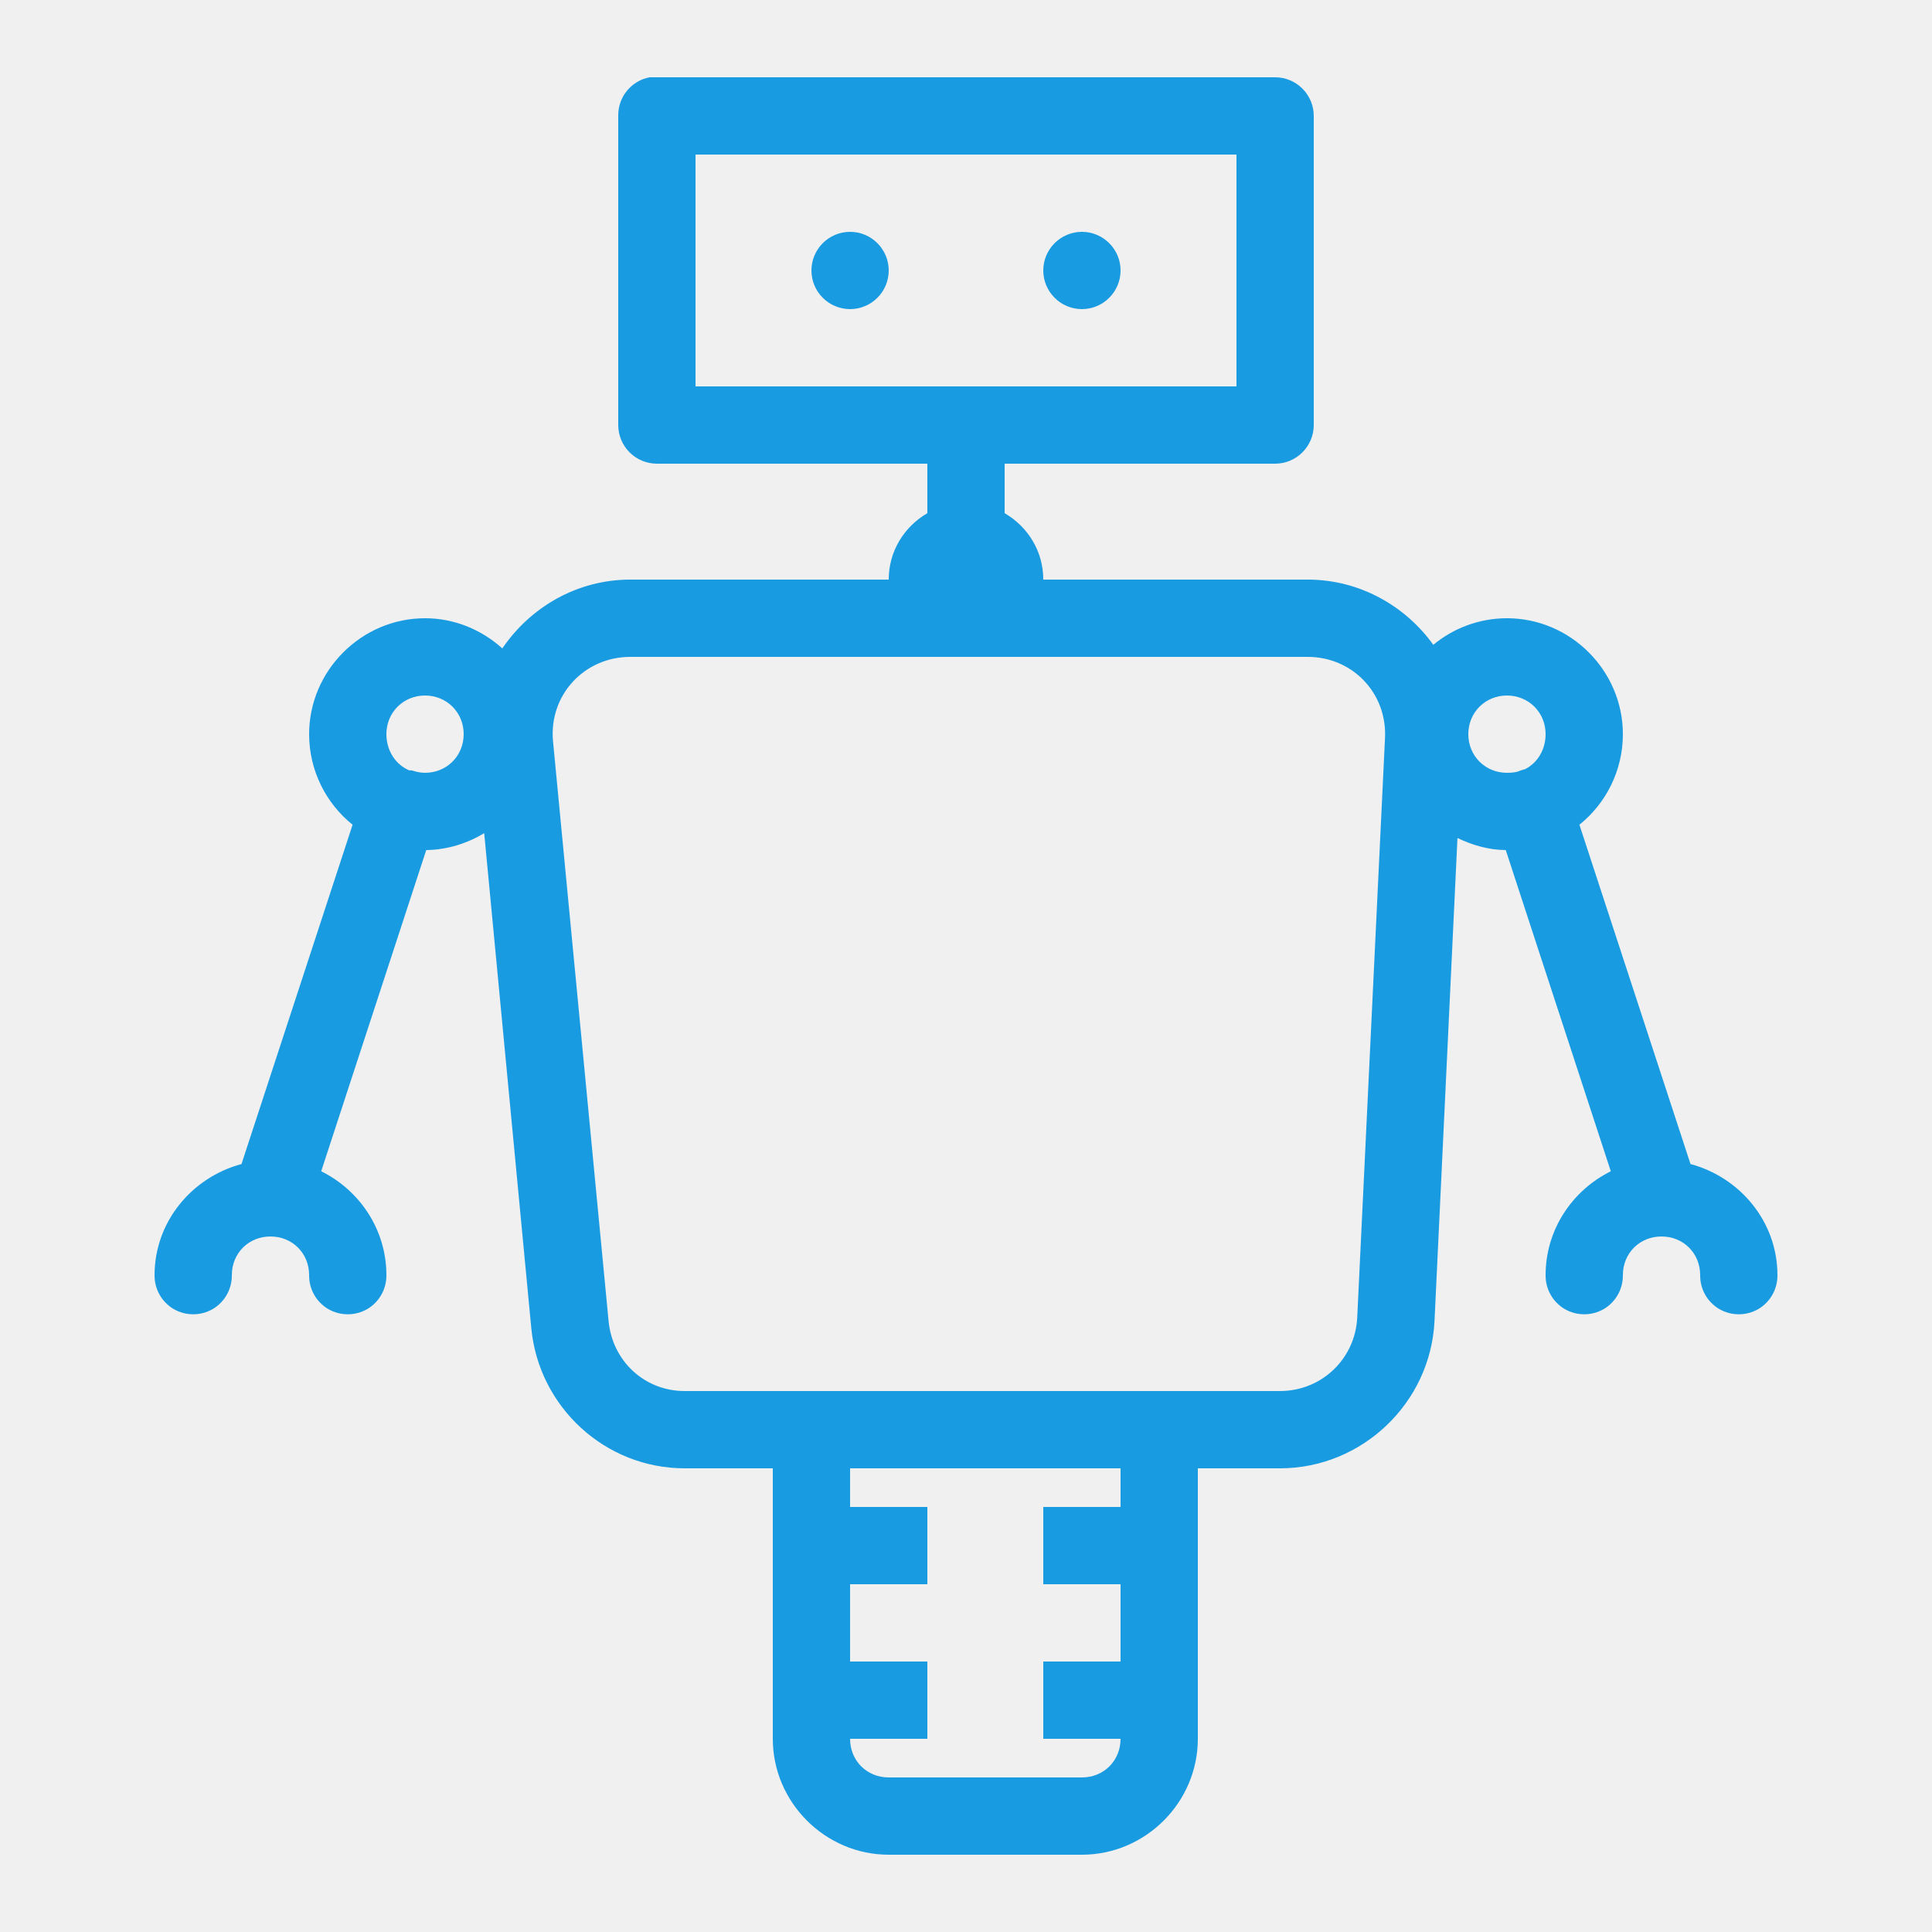
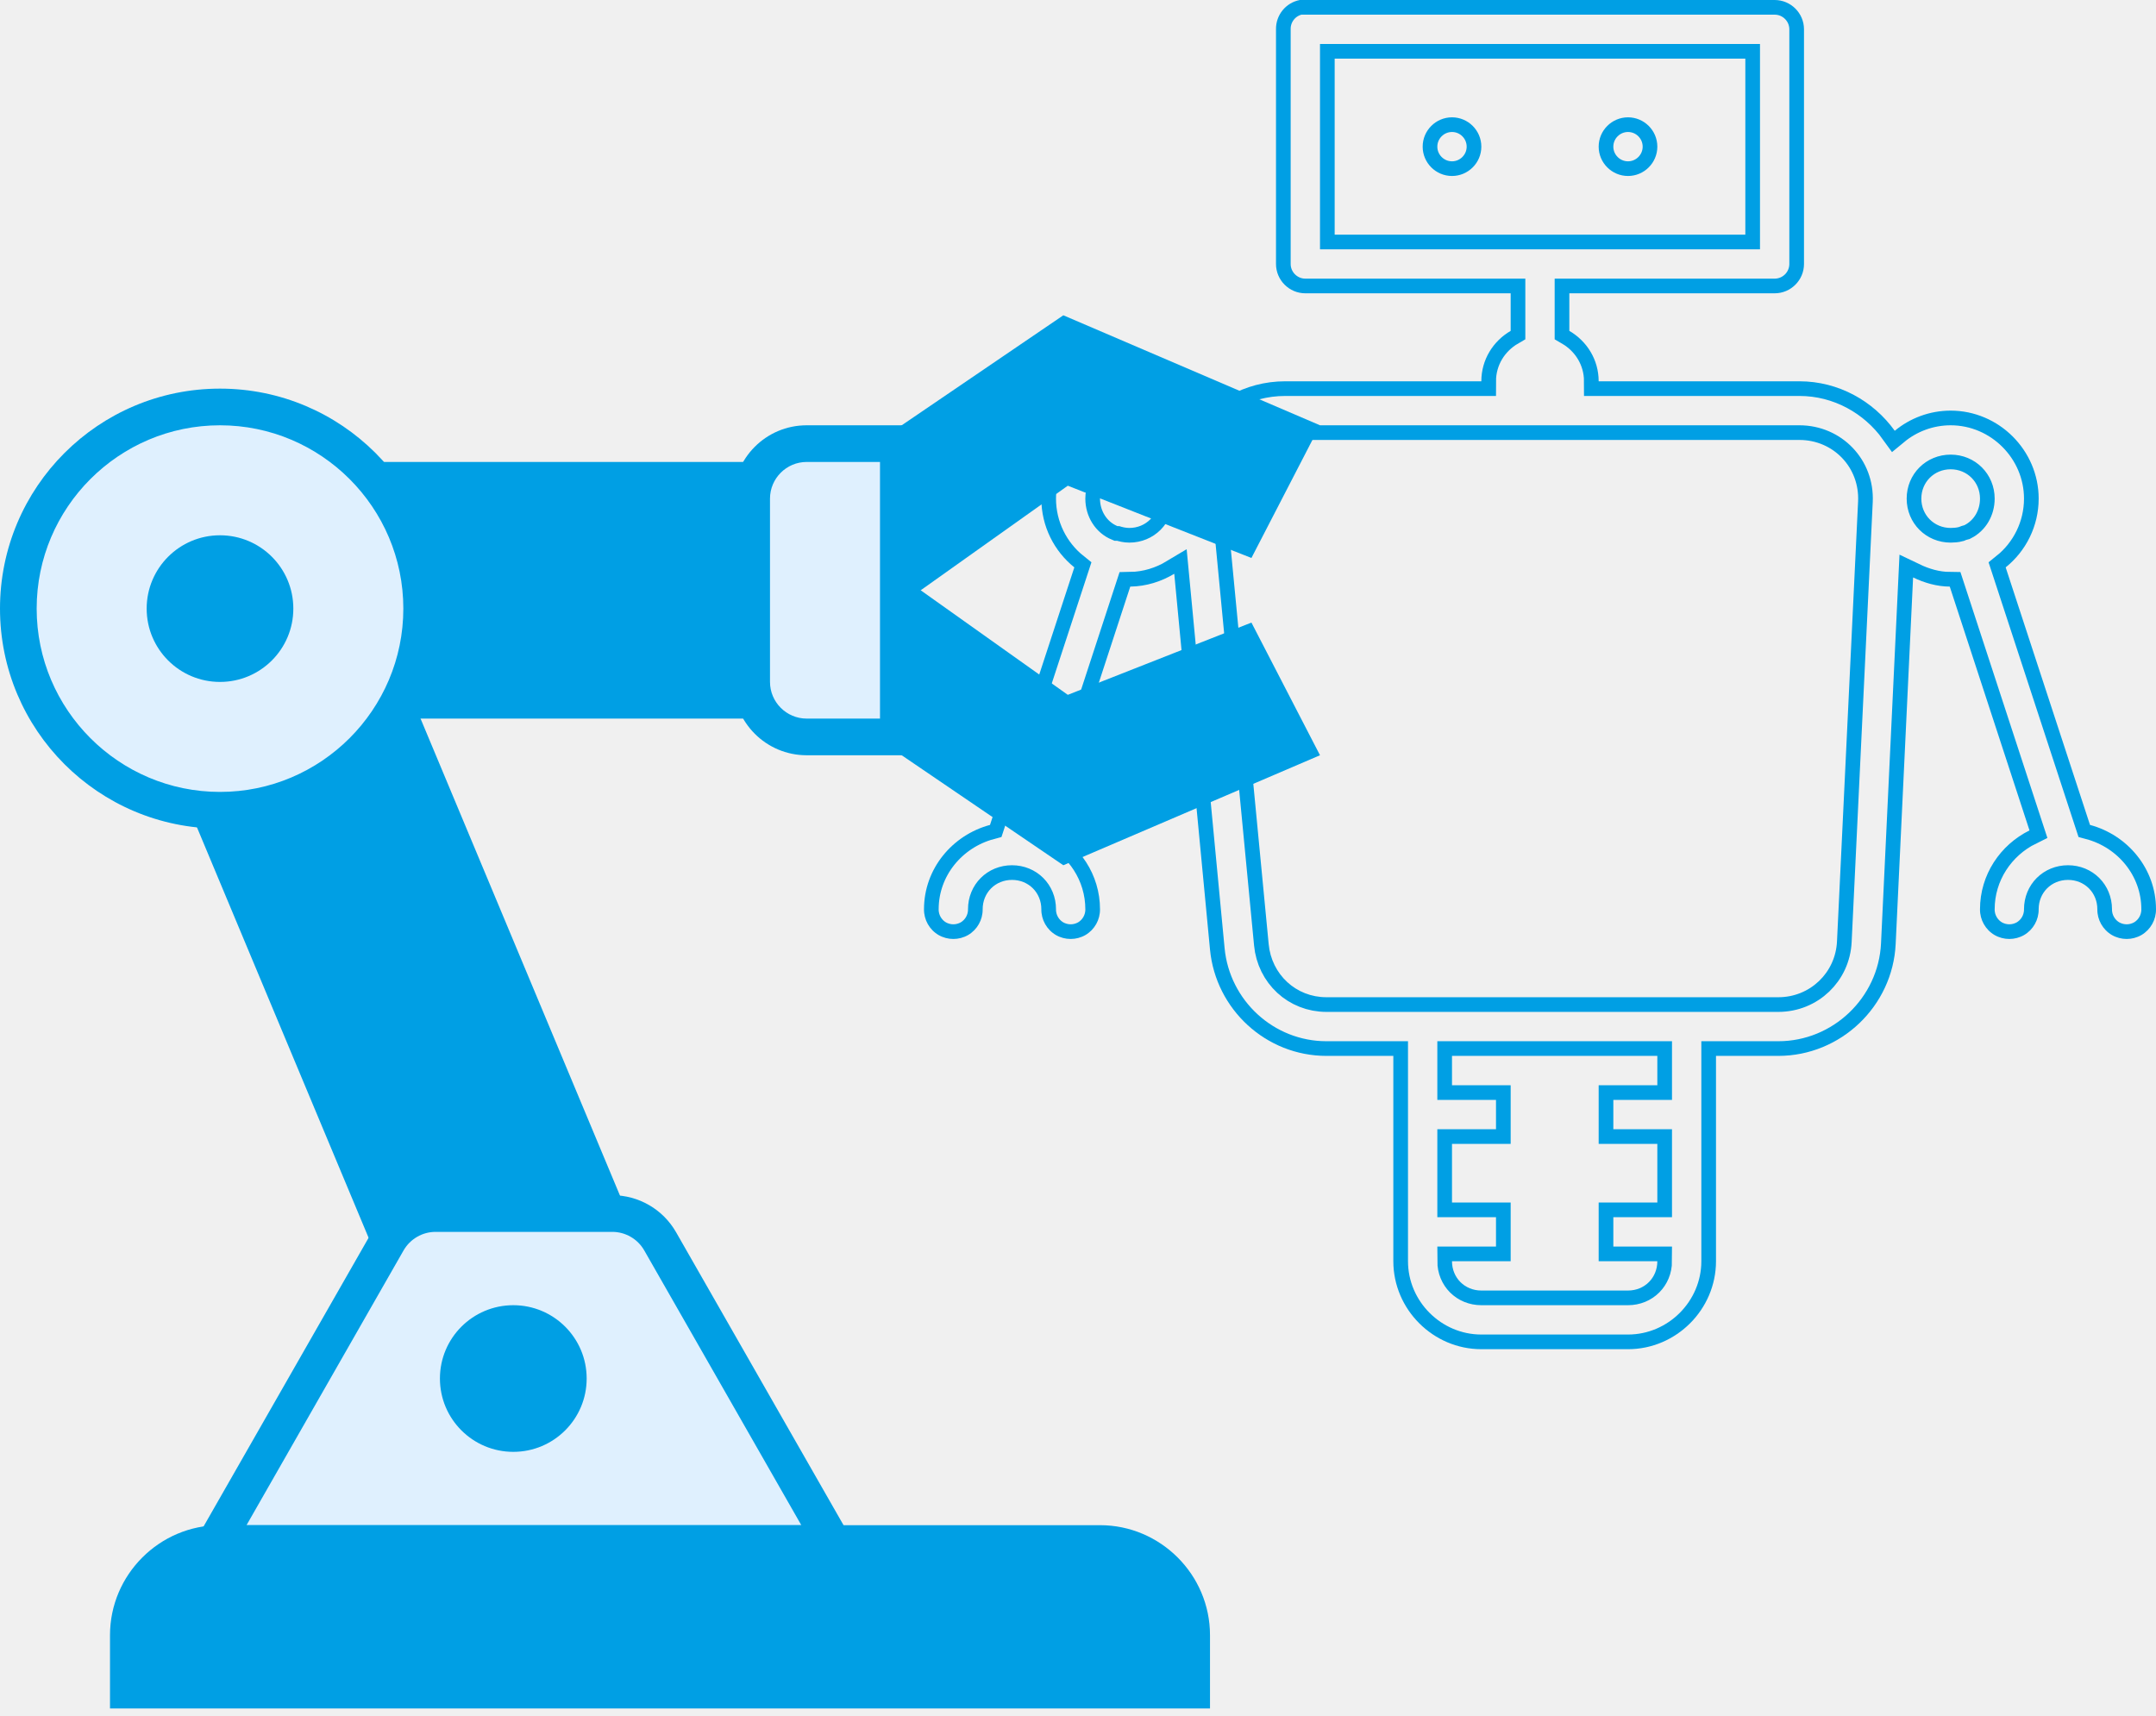
- <svg xmlns="http://www.w3.org/2000/svg" width="100" height="100" viewBox="0 0 100 100" fill="none">
-   <path d="M33.625 4C32.672 4.18 31.984 5.023 32 6V22C32 23.102 32.898 24 34 24H48V26.562C46.805 27.258 46 28.523 46 30H32.625C29.859 30 27.445 31.438 26 33.562C24.938 32.602 23.531 32 22 32C18.711 32 16 34.711 16 38C16 39.883 16.875 41.586 18.25 42.688L12.5 60.25C9.938 60.938 8 63.234 8 66C7.992 66.719 8.367 67.391 8.992 67.758C9.617 68.117 10.383 68.117 11.008 67.758C11.633 67.391 12.008 66.719 12 66C12 64.867 12.867 64 14 64C15.133 64 16 64.867 16 66C15.992 66.719 16.367 67.391 16.992 67.758C17.617 68.117 18.383 68.117 19.008 67.758C19.633 67.391 20.008 66.719 20 66C20 63.648 18.617 61.609 16.625 60.625L22.062 44C23.156 43.984 24.18 43.656 25.062 43.125L27.5 68.75C27.891 72.836 31.328 76 35.438 76H40V90C40 93.289 42.711 96 46 96H56C59.289 96 62 93.289 62 90V76H66.25C70.5 76 74.047 72.617 74.25 68.375L75.438 43.375C76.203 43.742 77.039 43.992 77.938 44L83.375 60.625C81.383 61.609 80 63.648 80 66C79.992 66.719 80.367 67.391 80.992 67.758C81.617 68.117 82.383 68.117 83.008 67.758C83.633 67.391 84.008 66.719 84 66C84 64.867 84.867 64 86 64C87.133 64 88 64.867 88 66C87.992 66.719 88.367 67.391 88.992 67.758C89.617 68.117 90.383 68.117 91.008 67.758C91.633 67.391 92.008 66.719 92 66C92 63.234 90.062 60.938 87.5 60.25L81.75 42.688C83.125 41.586 84 39.883 84 38C84 34.711 81.289 32 78 32C76.562 32 75.227 32.516 74.188 33.375C72.734 31.352 70.359 30 67.688 30H54C54 28.523 53.195 27.258 52 26.562V24H66C67.102 24 68 23.102 68 22V6C68 4.898 67.102 4 66 4H34C33.938 4 33.875 4 33.812 4C33.75 4 33.688 4 33.625 4ZM36 8H64V20H36V8ZM44 12C42.898 12 42 12.898 42 14C42 15.102 42.898 16 44 16C45.102 16 46 15.102 46 14C46 12.898 45.102 12 44 12ZM56 12C54.898 12 54 12.898 54 14C54 15.102 54.898 16 56 16C57.102 16 58 15.102 58 14C58 12.898 57.102 12 56 12ZM32.625 34H67.688C70 34 71.797 35.875 71.688 38.188L70.25 68.188C70.148 70.336 68.406 72 66.25 72H35.438C33.359 72 31.695 70.445 31.5 68.375L28.625 38.375C28.398 35.992 30.234 34 32.625 34ZM22 36C23.125 36 24 36.875 24 38C24 39.125 23.125 40 22 40C21.758 40 21.523 39.945 21.312 39.875C21.273 39.875 21.227 39.875 21.188 39.875C20.469 39.578 20 38.844 20 38C20 36.875 20.875 36 22 36ZM78 36C79.125 36 80 36.875 80 38C80 38.797 79.586 39.484 78.938 39.812C78.812 39.844 78.68 39.883 78.562 39.938C78.391 39.984 78.195 40 78 40C76.875 40 76 39.125 76 38C76 36.875 76.875 36 78 36ZM44 76H58V78H54V82H58V86H54V90H58C58 91.133 57.133 92 56 92H46C44.867 92 44 91.133 44 90H48V86H44V82H48V78H44V76Z" stroke="transparent" stroke-width="2" fill="#199BE2" />
+ <svg xmlns="http://www.w3.org/2000/svg" width="147" height="117" viewBox="0 0 147 117" fill="none">
+   <g clip-path="url(#clip0_606_6)">
+     <path d="M54.023 35.587L72.638 22.918L88.275 29.62L84.733 36.47L72.632 31.71L57.888 42.19L54.023 35.587Z" fill="#009FE4" />
+     <path d="M72.775 24.337L86.547 30.24L84.142 34.895L73.722 30.793L72.463 30.297L71.358 31.082L58.278 40.38L55.693 35.962L72.775 24.337ZM72.5 21.5L52.355 35.21L57.5 44L72.805 33.12L85.325 38.047L90 29L72.5 21.5Z" fill="#009FE4" />
+     <path d="M54.023 44.913L57.888 38.31L72.632 48.79L84.733 44.03L88.275 50.88L72.638 57.583L54.023 44.913Z" fill="#009FE4" />
+     <path d="M58.278 40.12L71.358 49.417L72.463 50.203L73.722 49.708L84.142 45.605L86.547 50.26L72.775 56.163L55.693 44.538L58.278 40.12ZM57.5 36.5L52.355 45.29L72.5 59L90 51.5L85.325 42.453L72.805 47.38L57.5 36.5Z" fill="#009FE4" />
+     <path d="M23.74 32.75H56.25V47.75H23.74V32.75Z" fill="#009FE4" />
+     <path d="M55 34V46.5H24.99V34H55ZM57.5 31.5H22.49V49H57.5V31.5Z" fill="#009FE4" />
+     <path d="M9.725 44.305L23.462 39.778L46.708 95.373L32.968 99.9L9.725 44.305Z" fill="#009FE4" />
+     <path d="M22.755 41.325L45.032 94.608L33.675 98.353L11.398 45.07L22.755 41.325ZM24.17 38.227L8.047 43.542L32.26 101.452L48.38 96.138L24.17 38.227Z" fill="#009FE4" />
+     <path d="M15 27.75C11.353 27.75 7.856 29.199 5.277 31.777C2.699 34.356 1.25 37.853 1.25 41.5C1.25 45.147 2.699 48.644 5.277 51.223C7.856 53.801 11.353 55.25 15 55.25C18.647 55.25 22.144 53.801 24.723 51.223C27.301 48.644 28.75 45.147 28.75 41.5C28.75 37.853 27.301 34.356 24.723 31.777C22.144 29.199 18.647 27.75 15 27.75Z" fill="#DFF0FE" />
+     <path d="M15 29C21.892 29 27.5 34.608 27.5 41.5C27.5 48.392 21.892 54 15 54C8.107 54 2.5 48.392 2.5 41.5C2.5 34.608 8.107 29 15 29ZM15 26.5C6.715 26.5 0 33.215 0 41.5C0 49.785 6.715 56.5 15 56.5C23.285 56.5 30 49.785 30 41.5C30 33.215 23.285 26.5 15 26.5Z" fill="#009FE4" />
+     <path d="M55 50.25C52.932 50.25 51.25 48.568 51.25 46.5V34C51.25 31.933 52.932 30.25 55 30.25H61.25V50.25H55Z" fill="#DFF0FE" />
+     <path d="M60 31.5V49H55C53.623 49 52.5 47.877 52.5 46.5V34C52.5 32.623 53.623 31.5 55 31.5H60ZM62.5 29H55C52.237 29 50 31.238 50 34V46.5C50 49.263 52.237 51.5 55 51.5H62.5V29Z" fill="#009FE4" />
+     <path d="M14.652 105.25L26.435 84.642C27.102 83.475 28.352 82.75 29.698 82.75H41.745C43.09 82.75 44.34 83.475 45.008 84.642L56.79 105.25H14.652Z" fill="#DFF0FE" />
+     <path d="M41.748 84C42.645 84 43.48 84.485 43.925 85.263L54.635 104H16.808L27.517 85.263C27.965 84.485 28.797 84 29.695 84H41.748ZM41.748 81.5H29.698C27.9 81.5 26.24 82.463 25.35 84.022L12.5 106.5H58.943L46.095 84.022C45.203 82.463 43.545 81.5 41.748 81.5Z" fill="#009FE4" />
+     <path d="M15 37.75C14.005 37.75 13.052 38.145 12.348 38.848C11.645 39.552 11.25 40.505 11.25 41.5C11.25 42.495 11.645 43.448 12.348 44.152C13.052 44.855 14.005 45.25 15 45.25C15.995 45.25 16.948 44.855 17.652 44.152C18.355 43.448 18.75 42.495 18.75 41.5C18.75 40.505 18.355 39.552 17.652 38.848C16.948 38.145 15.995 37.75 15 37.75Z" fill="#009FE4" />
+     <path d="M15 39C16.378 39 17.5 40.123 17.5 41.5C17.5 42.877 16.378 44 15 44C13.623 44 12.5 42.877 12.5 41.5C12.5 40.123 13.623 39 15 39ZM15 36.5C12.238 36.5 10 38.737 10 41.5C10 44.263 12.238 46.5 15 46.5C17.762 46.5 20 44.263 20 41.5C20 38.737 17.762 36.5 15 36.5Z" fill="#009FE4" />
+     <path d="M34.998 90.25C34.003 90.25 33.049 90.645 32.346 91.348C31.643 92.052 31.247 93.005 31.247 94C31.247 94.995 31.643 95.948 32.346 96.652C33.049 97.355 34.003 97.75 34.998 97.75C35.992 97.75 36.946 97.355 37.649 96.652C38.352 95.948 38.748 94.995 38.748 94C38.748 93.005 38.352 92.052 37.649 91.348C36.946 90.645 35.992 90.25 34.998 90.25Z" fill="#009FE4" />
+     <path d="M34.998 91.5C36.377 91.5 37.5 92.623 37.5 94C37.5 95.377 36.377 96.5 34.998 96.5C33.617 96.5 32.495 95.377 32.495 94C32.495 92.623 33.62 91.5 34.998 91.5ZM34.998 89C32.235 89 29.995 91.237 29.995 94C29.995 96.763 32.235 99 34.998 99C37.76 99 40 96.763 40 94C40 91.237 37.76 89 34.998 89Z" fill="#009FE4" />
+     <path d="M8.75 115.25V111.5C8.75 108.053 11.553 105.25 15 105.25H75C78.448 105.25 81.25 108.053 81.25 111.5V115.25H8.75Z" fill="#009FE4" />
+     <path d="M75 106.5C77.757 106.5 80 108.742 80 111.5V114H10V111.5C10 108.742 12.242 106.5 15 106.5H75ZM75 104H15C10.875 104 7.5 107.375 7.5 111.5V116.5H82.5V111.5C82.5 107.375 79.125 104 75 104Z" fill="#009FE4" />
+     <mask id="mask0_606_6" style="mask-type:luminance" maskUnits="userSpaceOnUse" x="63" y="0" width="85" height="92">
+       <path d="M88.625 0C87.672 0.18 86.984 1.023 87 2V18C87 19.102 87.899 20 89 20H103V22.562C101.805 23.258 101 24.523 101 26H87.625C84.859 26 82.445 27.438 81 29.562C79.938 28.602 78.531 28 77 28C73.711 28 71 30.711 71 34C71 35.883 71.875 37.586 73.25 38.688L67.5 56.25C64.938 56.938 63 59.234 63 62C62.992 62.719 63.367 63.391 63.992 63.758C64.617 64.117 65.383 64.117 66.008 63.758C66.633 63.391 67.008 62.719 67 62C67 60.867 67.867 60 69 60C70.133 60 71 60.867 71 62C70.992 62.719 71.367 63.391 71.992 63.758C72.617 64.117 73.383 64.117 74.008 63.758C74.633 63.391 75.008 62.719 75 62C75 59.648 73.617 57.609 71.625 56.625L77.063 40C78.156 39.984 79.18 39.656 80.063 39.125L82.5 64.75C82.891 68.836 86.328 72 90.438 72H95V86C95 89.289 97.711 92 101 92H111C114.289 92 117 89.289 117 86V72H121.25C125.5 72 129.047 68.617 129.25 64.375L130.438 39.375C131.203 39.742 132.039 39.992 132.938 40L138.375 56.625C136.383 57.609 135 59.648 135 62C134.992 62.719 135.367 63.391 135.992 63.758C136.617 64.117 137.383 64.117 138.008 63.758C138.633 63.391 139.008 62.719 139 62C139 60.867 139.867 60 141 60C142.133 60 143 60.867 143 62C142.992 62.719 143.367 63.391 143.992 63.758C144.617 64.117 145.383 64.117 146.008 63.758C146.633 63.391 147.008 62.719 147 62C147 59.234 145.063 56.938 142.5 56.25L136.75 38.688C138.125 37.586 139 35.883 139 34C139 30.711 136.289 28 133 28C131.563 28 130.227 28.516 129.188 29.375C127.734 27.352 125.359 26 122.688 26H109C109 24.523 108.195 23.258 107 22.562V20H121C122.102 20 123 19.102 123 18V2C123 0.898 122.102 0 121 0H89C88.938 0 88.875 0 88.813 0C88.75 0 88.688 0 88.625 0ZM91 4H119V16H91V4ZM99 8C97.899 8 97 8.898 97 10C97 11.102 97.899 12 99 12C100.102 12 101 11.102 101 10C101 8.898 100.102 8 99 8ZM111 8C109.899 8 109 8.898 109 10C109 11.102 109.899 12 111 12C112.102 12 113 11.102 113 10C113 8.898 112.102 8 111 8ZM87.625 30H122.688C125 30 126.797 31.875 126.688 34.188L125.25 64.188C125.149 66.336 123.406 68 121.25 68H90.438C88.359 68 86.695 66.445 86.5 64.375L83.625 34.375C83.399 31.992 85.234 30 87.625 30ZM77 32C78.125 32 79 32.875 79 34C79 35.125 78.125 36 77 36C76.758 36 76.524 35.945 76.313 35.875C76.274 35.875 76.227 35.875 76.188 35.875C75.469 35.578 75 34.844 75 34C75 32.875 75.875 32 77 32ZM133 32C134.125 32 135 32.875 135 34C135 34.797 134.586 35.484 133.938 35.812C133.813 35.844 133.68 35.883 133.563 35.938C133.391 35.984 133.195 36 133 36C131.875 36 131 35.125 131 34C131 32.875 131.875 32 133 32ZM99 72H113V74H109V78H113V82H109V86H113C113 87.133 112.133 88 111 88H101C99.867 88 99 87.133 99 86H103V82H99V78H103V74H99V72Z" fill="white" />
+     </mask>
+     <g mask="url(#mask0_606_6)">
+       <path d="M88.625 0C87.672 0.18 86.984 1.023 87 2V18C87 19.102 87.899 20 89 20H103V22.562C101.805 23.258 101 24.523 101 26H87.625C84.859 26 82.445 27.438 81 29.562C79.938 28.602 78.531 28 77 28C73.711 28 71 30.711 71 34C71 35.883 71.875 37.586 73.25 38.688L67.5 56.25C64.938 56.938 63 59.234 63 62C62.992 62.719 63.367 63.391 63.992 63.758C64.617 64.117 65.383 64.117 66.008 63.758C66.633 63.391 67.008 62.719 67 62C67 60.867 67.867 60 69 60C70.133 60 71 60.867 71 62C70.992 62.719 71.367 63.391 71.992 63.758C72.617 64.117 73.383 64.117 74.008 63.758C74.633 63.391 75.008 62.719 75 62C75 59.648 73.617 57.609 71.625 56.625L77.063 40C78.156 39.984 79.18 39.656 80.063 39.125L82.5 64.75C82.891 68.836 86.328 72 90.438 72H95V86C95 89.289 97.711 92 101 92H111C114.289 92 117 89.289 117 86V72H121.25C125.5 72 129.047 68.617 129.25 64.375L130.438 39.375C131.203 39.742 132.039 39.992 132.938 40L138.375 56.625C136.383 57.609 135 59.648 135 62C134.992 62.719 135.367 63.391 135.992 63.758C136.617 64.117 137.383 64.117 138.008 63.758C138.633 63.391 139.008 62.719 139 62C139 60.867 139.867 60 141 60C142.133 60 143 60.867 143 62C142.992 62.719 143.367 63.391 143.992 63.758C144.617 64.117 145.383 64.117 146.008 63.758C146.633 63.391 147.008 62.719 147 62C147 59.234 145.063 56.938 142.5 56.25L136.75 38.688C138.125 37.586 139 35.883 139 34C139 30.711 136.289 28 133 28C131.563 28 130.227 28.516 129.188 29.375C127.734 27.352 125.359 26 122.688 26H109C109 24.523 108.195 23.258 107 22.562V20H121C122.102 20 123 19.102 123 18V2C123 0.898 122.102 0 121 0H89C88.938 0 88.875 0 88.813 0C88.75 0 88.688 0 88.625 0ZM91 4H119V16H91V4ZM99 8C97.899 8 97 8.898 97 10C97 11.102 97.899 12 99 12C100.102 12 101 11.102 101 10C101 8.898 100.102 8 99 8ZM111 8C109.899 8 109 8.898 109 10C109 11.102 109.899 12 111 12C112.102 12 113 11.102 113 10C113 8.898 112.102 8 111 8ZM87.625 30H122.688C125 30 126.797 31.875 126.688 34.188L125.25 64.188C125.149 66.336 123.406 68 121.25 68H90.438C88.359 68 86.695 66.445 86.5 64.375L83.625 34.375C83.399 31.992 85.234 30 87.625 30ZM77 32C78.125 32 79 32.875 79 34C79 35.125 78.125 36 77 36C76.758 36 76.524 35.945 76.313 35.875C76.274 35.875 76.227 35.875 76.188 35.875C75.469 35.578 75 34.844 75 34C75 32.875 75.875 32 77 32ZM133 32C134.125 32 135 32.875 135 34C135 34.797 134.586 35.484 133.938 35.812C133.813 35.844 133.68 35.883 133.563 35.938C133.391 35.984 133.195 36 133 36C131.875 36 131 35.125 131 34C131 32.875 131.875 32 133 32ZM99 72H113V74H109V78H113V82H109V86H113C113 87.133 112.133 88 111 88H101C99.867 88 99 87.133 99 86H103V82H99V78H103V74H99V72Z" stroke="#009FE4" stroke-width="2" />
+     </g>
+   </g>
+   <defs>
+     <clipPath id="clip0_606_6">
+       <rect width="147" height="117" fill="white" />
+     </clipPath>
+   </defs>
</svg>
